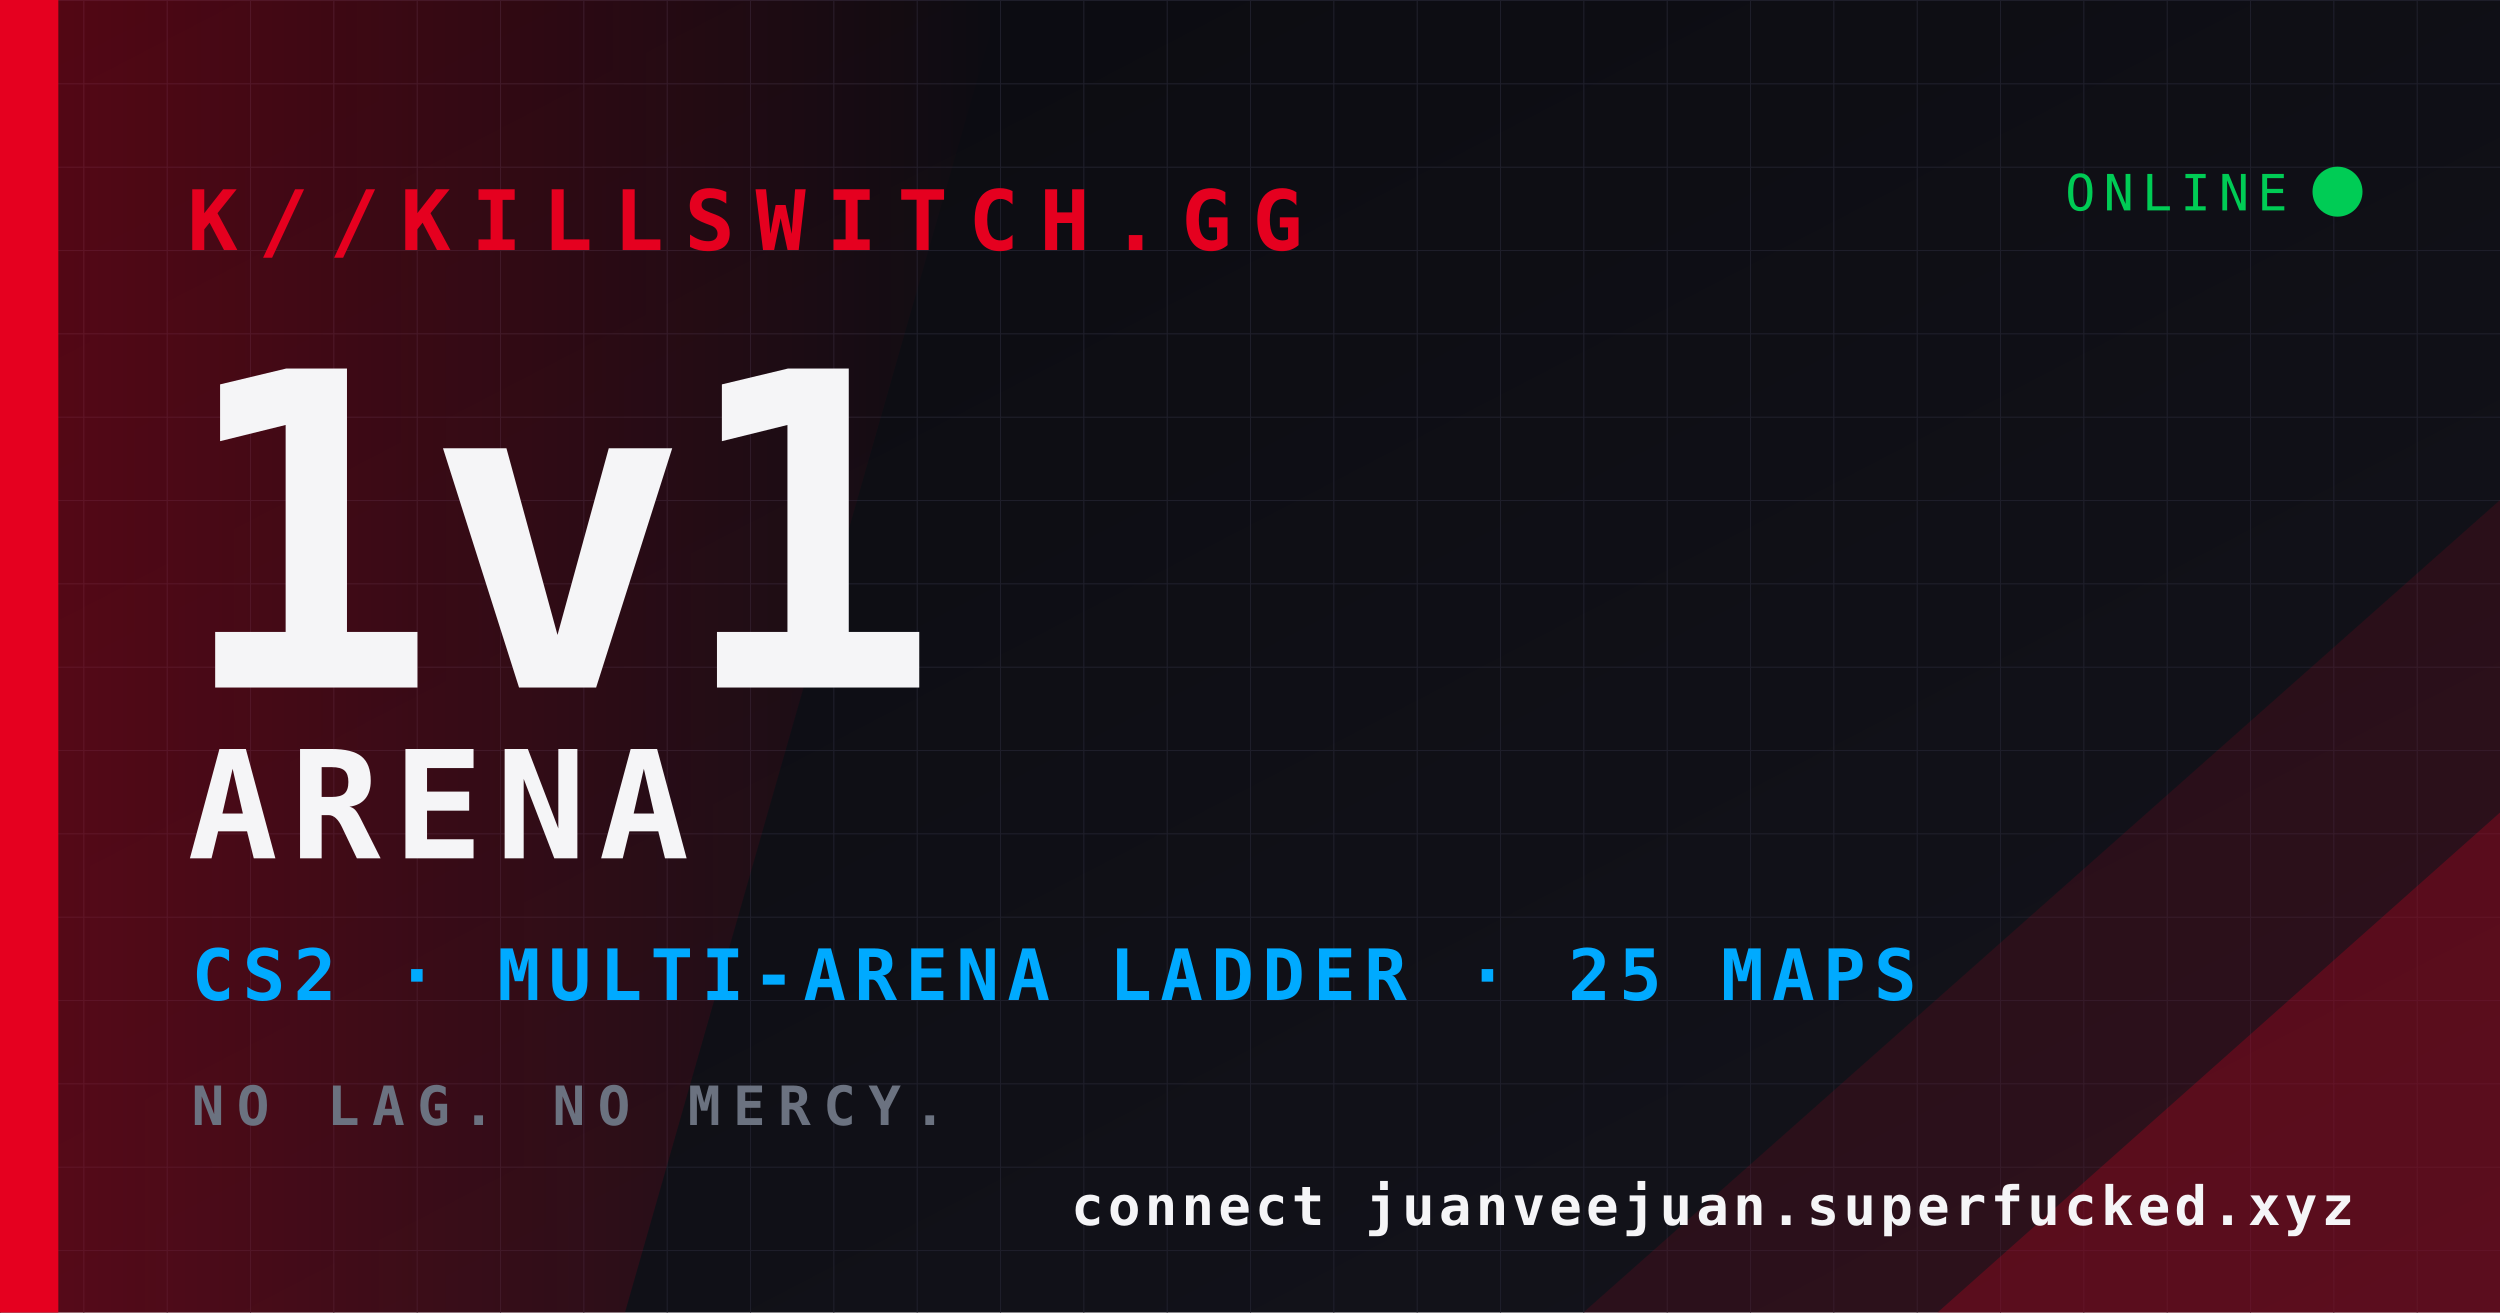
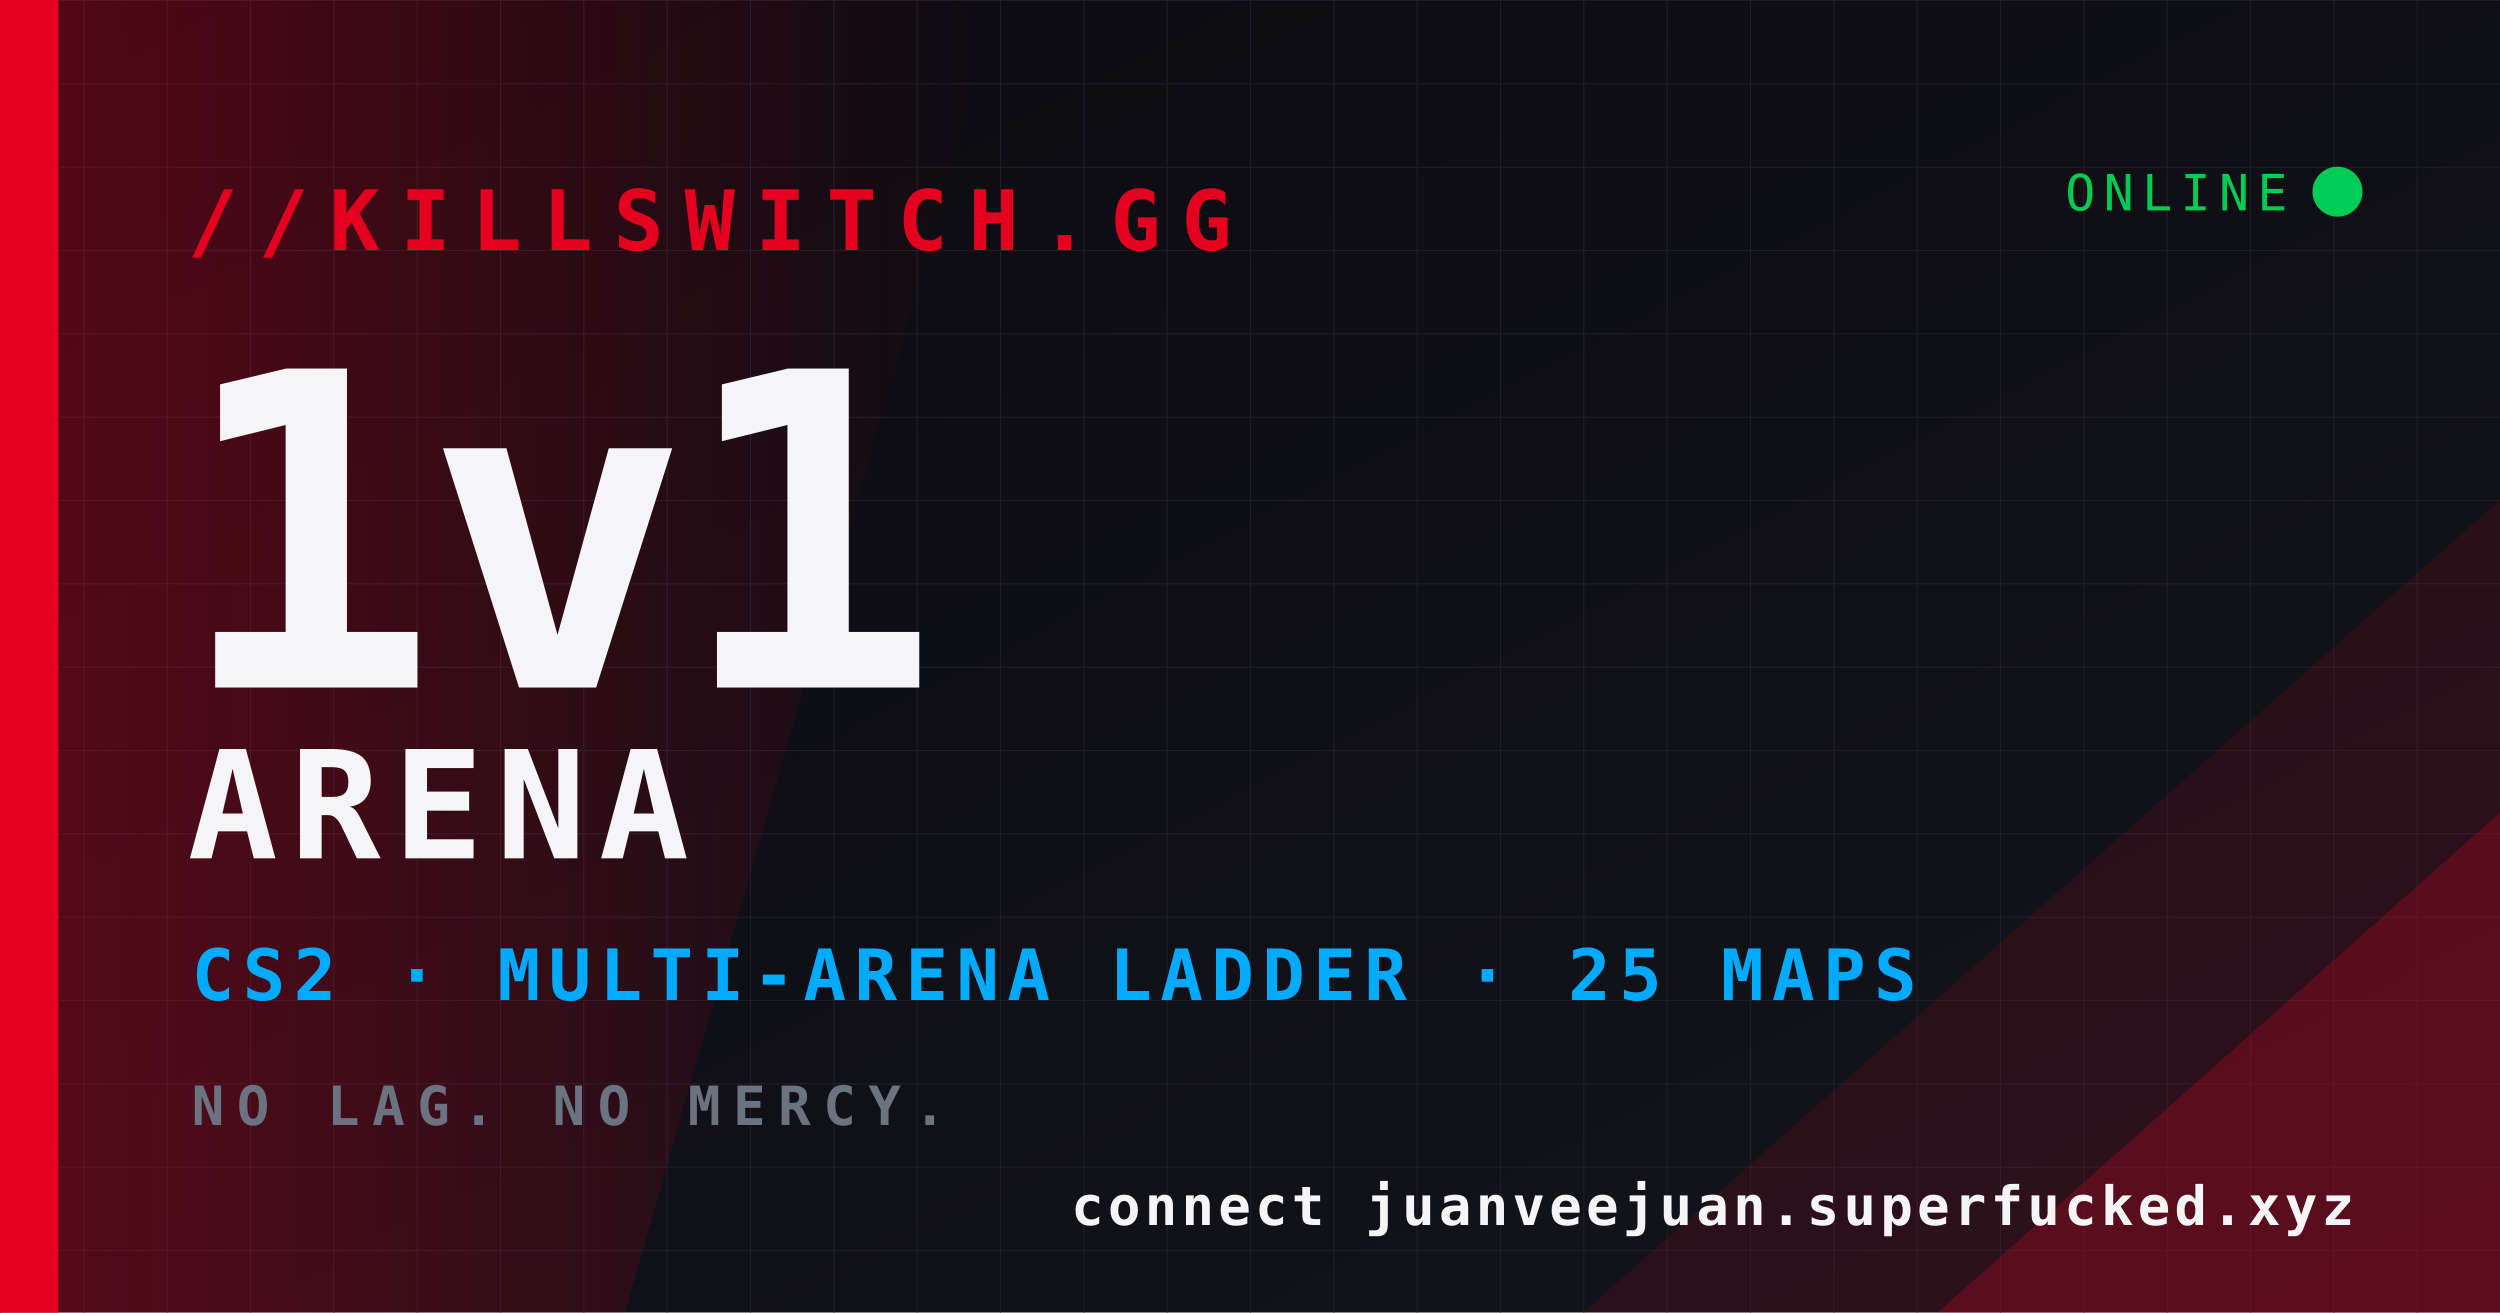
<svg xmlns="http://www.w3.org/2000/svg" width="1200" height="630" viewBox="0 0 1200 630">
  <defs>
    <linearGradient id="bg" x1="0" y1="0" x2="1" y2="1">
      <stop offset="0" stop-color="#0A0A0F" />
      <stop offset="1" stop-color="#14141C" />
    </linearGradient>
    <pattern id="grid" width="40" height="40" patternUnits="userSpaceOnUse">
      <path d="M40 0H0V40" fill="none" stroke="#1E1E2A" stroke-width="1" />
    </pattern>
    <linearGradient id="glow" x1="0" y1="0" x2="1" y2="0">
      <stop offset="0" stop-color="#E5001F" stop-opacity="0.35" />
      <stop offset="1" stop-color="#E5001F" stop-opacity="0" />
    </linearGradient>
  </defs>
  <rect width="1200" height="630" fill="url(#bg)" />
  <rect width="1200" height="630" fill="url(#grid)" />
  <polygon points="0,0 480,0 300,630 0,630" fill="url(#glow)" />
  <polygon points="0,0 28,0 28,630 0,630" fill="#E5001F" />
  <g font-family="JetBrainsMono Nerd Font, JetBrains Mono, monospace" font-weight="bold">
-     <text x="90" y="120" font-size="40" fill="#E5001F" letter-spacing="10">K//KILLSWITCH.GG</text>
+     <text x="90" y="120" font-size="40" fill="#E5001F" letter-spacing="10">//KILLSWITCH.GG</text>
    <text x="84" y="330" font-size="210" fill="#F5F5F7" letter-spacing="-6">1v1</text>
    <text x="90" y="412" font-size="72" fill="#F5F5F7" letter-spacing="6">ARENA</text>
    <text x="92" y="480" font-size="34" fill="#00AAFF" letter-spacing="4">CS2 · MULTI-ARENA LADDER · 25 MAPS</text>
    <text x="92" y="540" font-size="26" fill="#6B7280" letter-spacing="6">NO LAG. NO MERCY.</text>
  </g>
  <circle cx="1122" cy="92" r="12" fill="#00CC55" />
  <text x="1098" y="101" font-family="JetBrainsMono Nerd Font, monospace" font-size="24" fill="#00CC55" text-anchor="end" letter-spacing="4">ONLINE</text>
  <path d="M760 630 L1200 240 L1200 630 Z" fill="#E5001F" opacity="0.12" />
  <path d="M930 630 L1200 390 L1200 630 Z" fill="#E5001F" opacity="0.25" />
  <g font-family="JetBrainsMono Nerd Font, monospace" font-size="26" fill="#F5F5F7" font-weight="bold" text-anchor="end">
    <text x="1130" y="588" letter-spacing="2">connect juanveejuan.superfucked.xyz</text>
  </g>
</svg>
